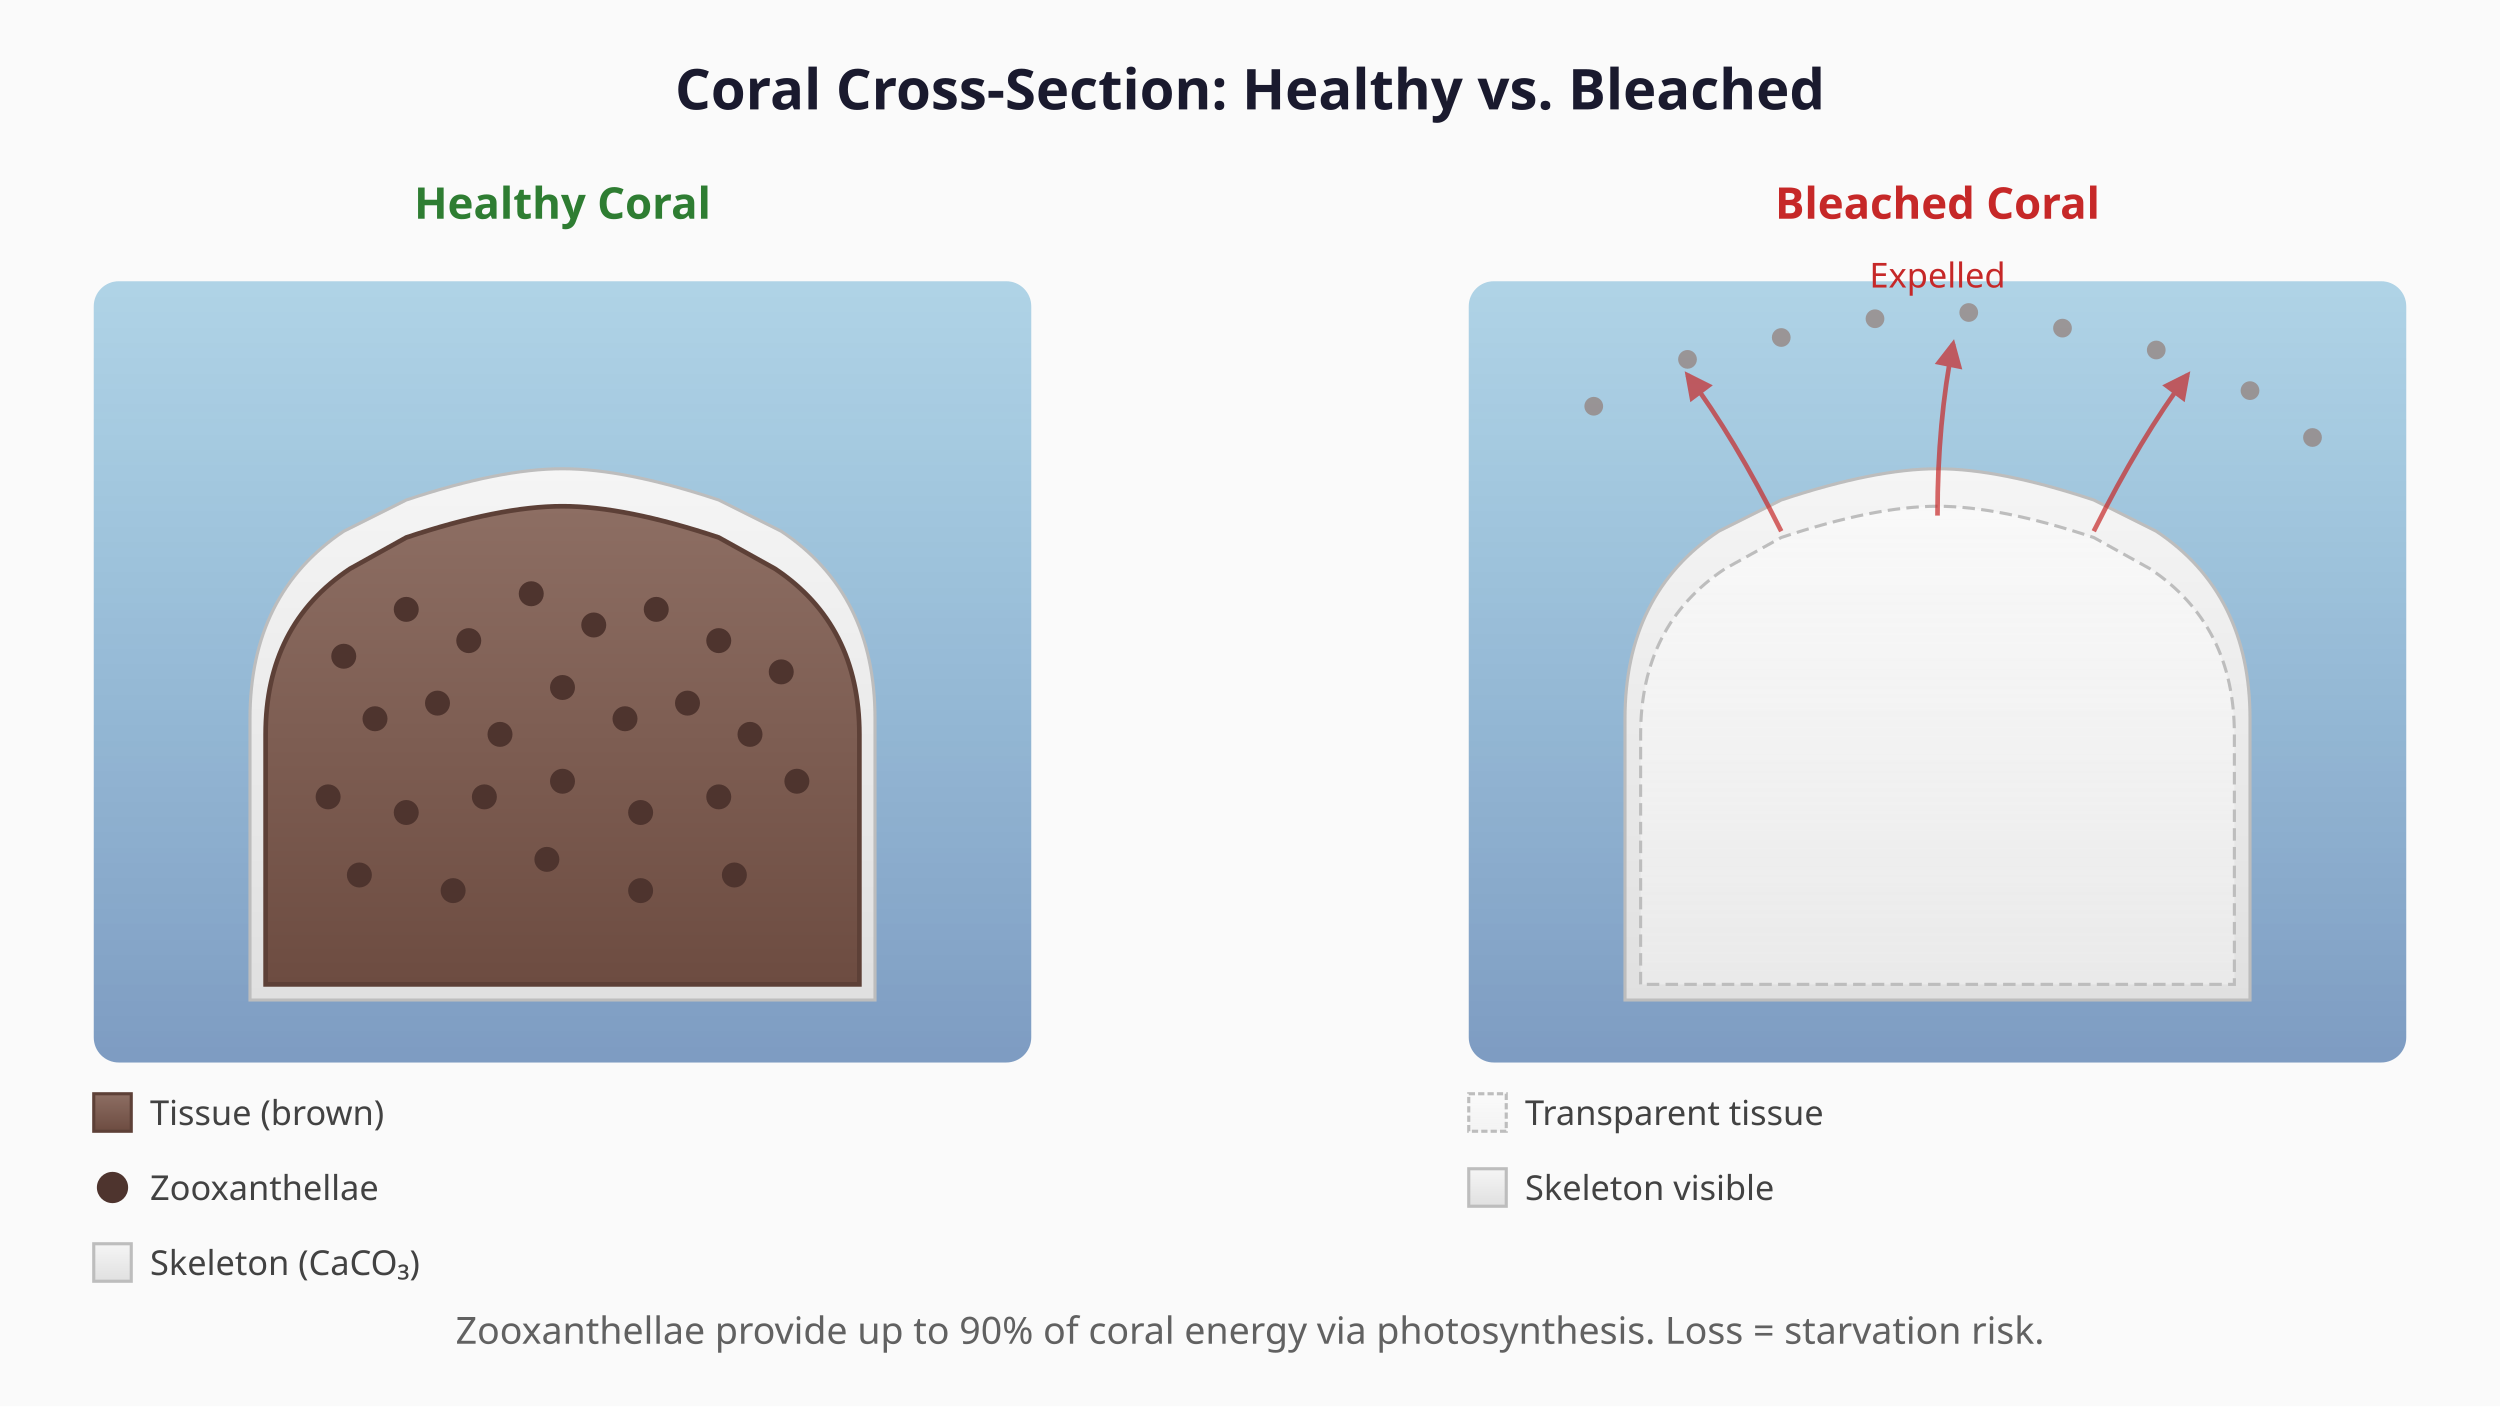
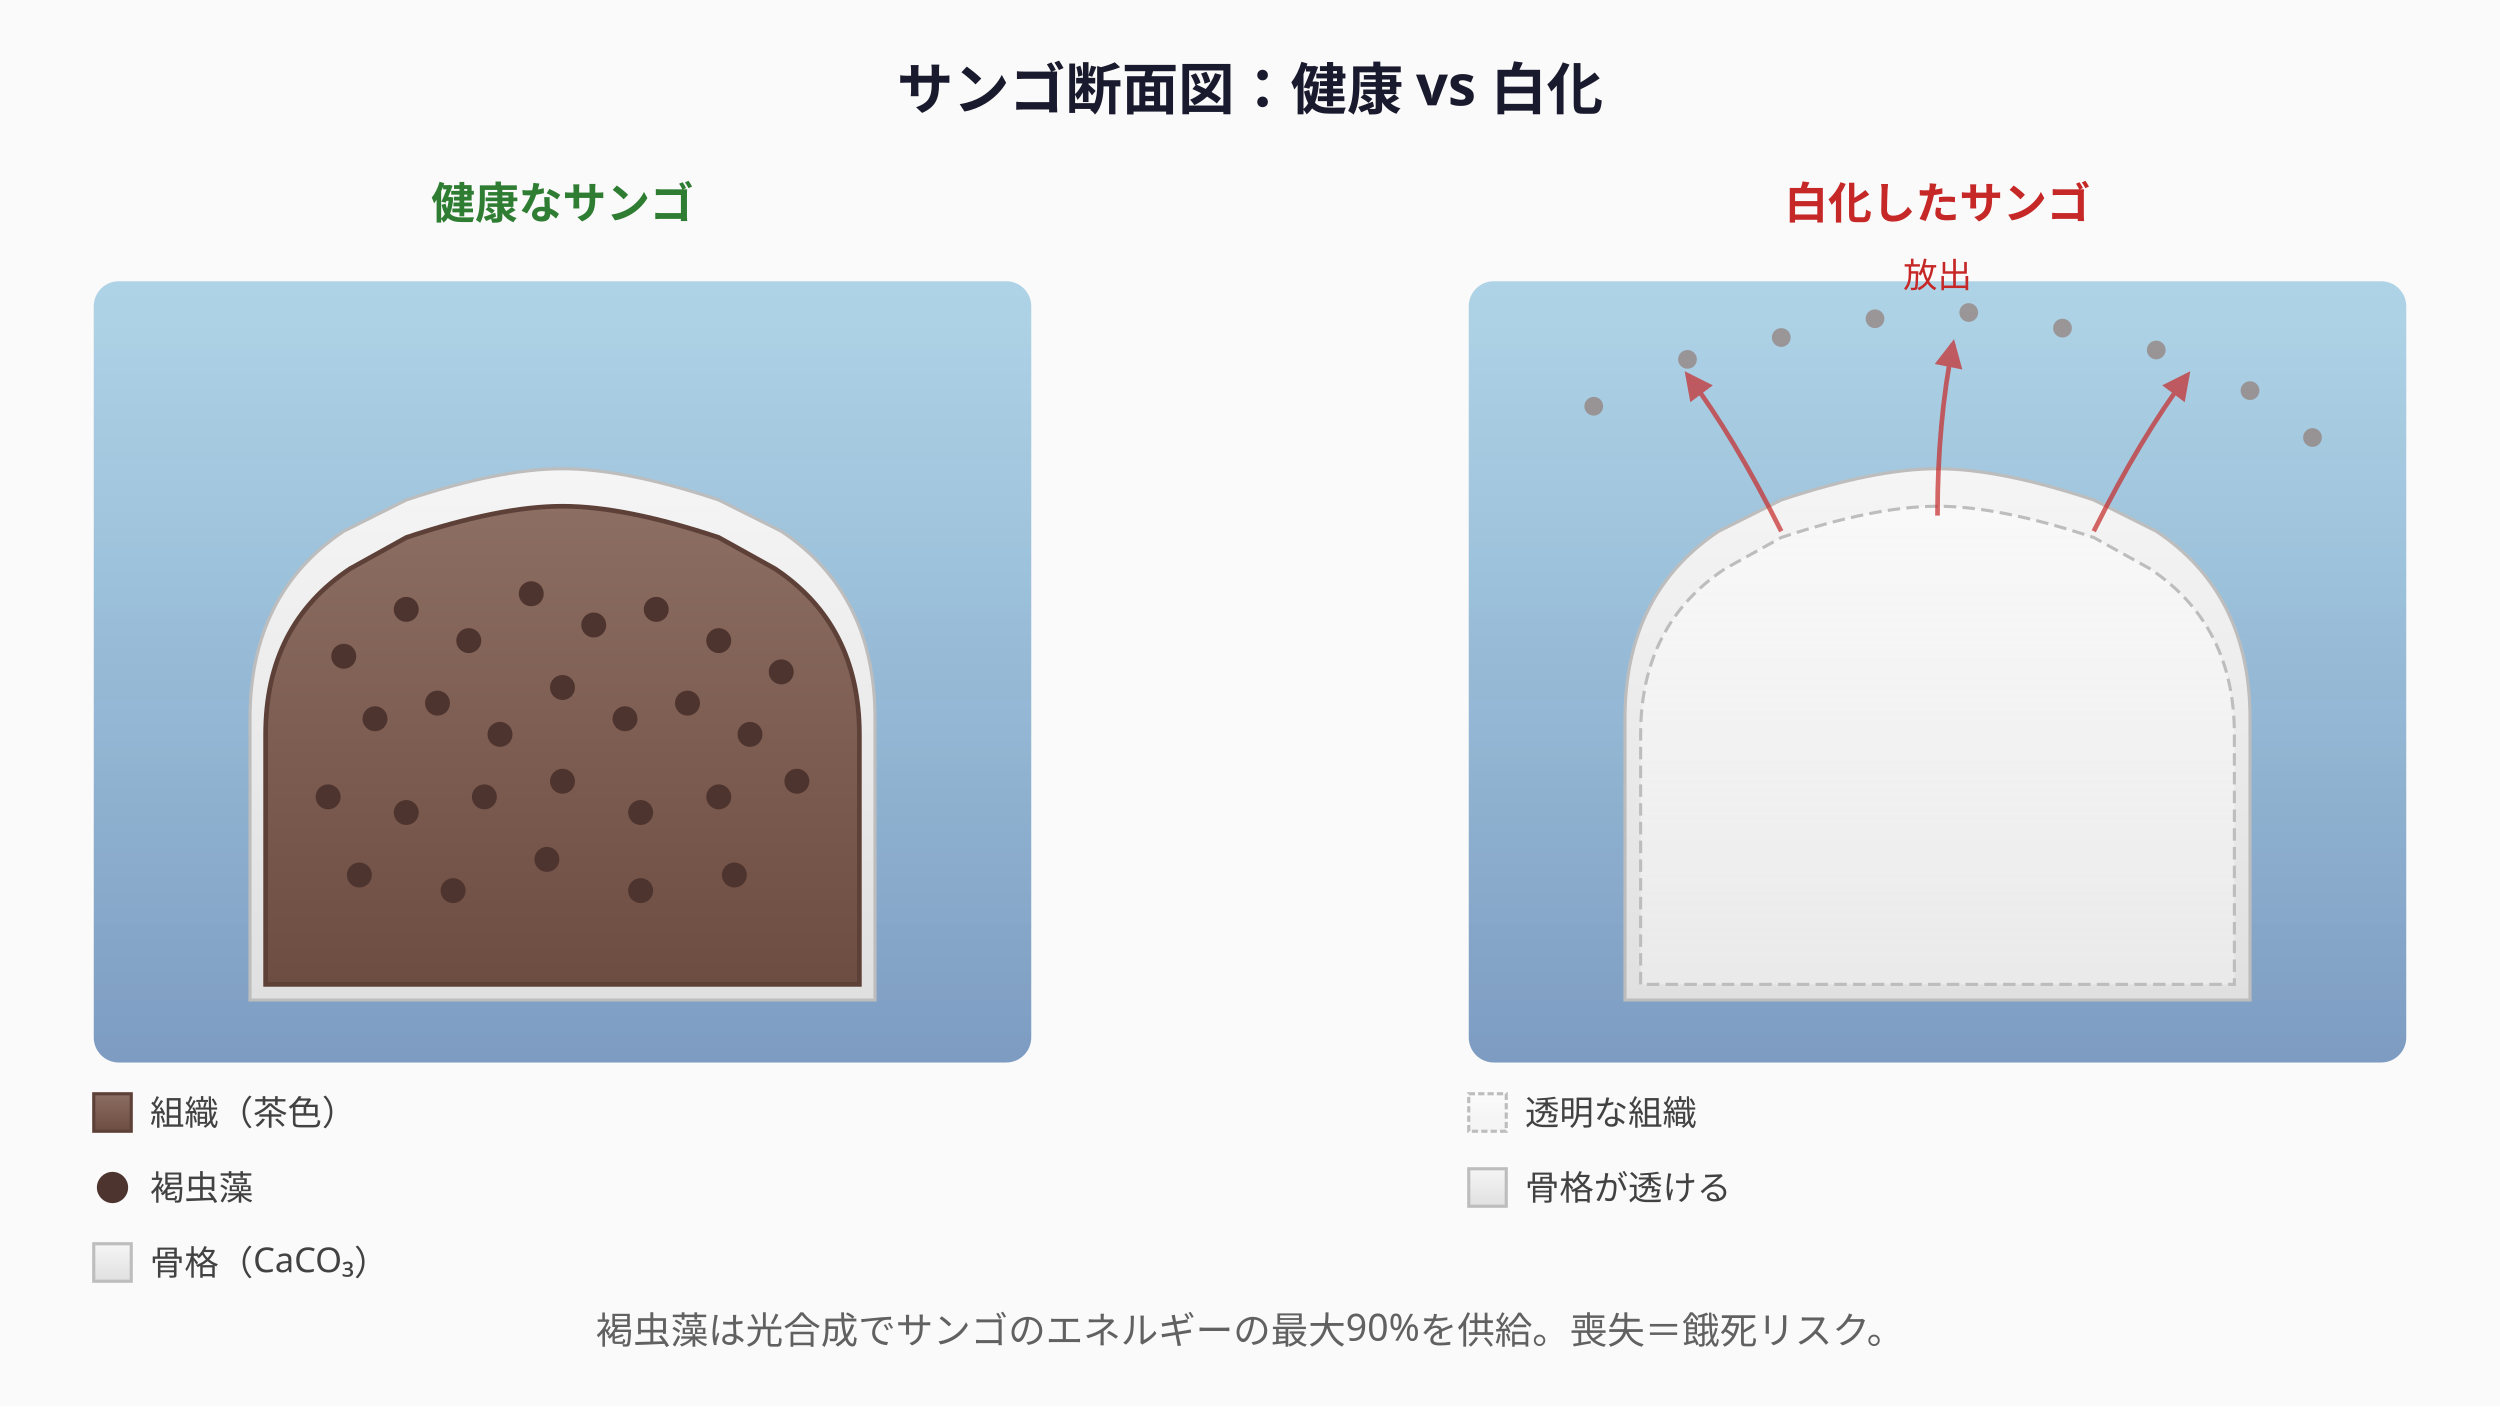
<svg xmlns="http://www.w3.org/2000/svg" viewBox="0 0 800 450">
  <defs>
    <linearGradient id="waterGrad" x1="0%" y1="0%" x2="0%" y2="100%">
      <stop offset="0%" style="stop-color:#0077b6;stop-opacity:0.3" />
      <stop offset="100%" style="stop-color:#023e8a;stop-opacity:0.5" />
    </linearGradient>
    <linearGradient id="skeletonGrad" x1="0%" y1="0%" x2="0%" y2="100%">
      <stop offset="0%" style="stop-color:#f5f5f5" />
      <stop offset="100%" style="stop-color:#e0e0e0" />
    </linearGradient>
    <linearGradient id="healthyTissueGrad" x1="0%" y1="0%" x2="0%" y2="100%">
      <stop offset="0%" style="stop-color:#8d6e63" />
      <stop offset="100%" style="stop-color:#6d4c41" />
    </linearGradient>
    <linearGradient id="bleachedTissueGrad" x1="0%" y1="0%" x2="0%" y2="100%">
      <stop offset="0%" style="stop-color:#fafafa;stop-opacity:0.8" />
      <stop offset="100%" style="stop-color:#f0f0f0;stop-opacity:0.6" />
    </linearGradient>
    <marker id="arrowRed" markerWidth="6" markerHeight="6" refX="5" refY="3" orient="auto">
      <path d="M0,0 L6,3 L0,6 Z" fill="#c62828" />
    </marker>
  </defs>
  <rect width="800" height="450" fill="#fafafa" />
-   <switch>
-     <text x="400" y="35" text-anchor="middle" font-family="'Noto Sans JP', sans-serif" font-size="18" font-weight="600" fill="#1a1a2e" systemLanguage="ja">サンゴ断面図：健康 vs 白化</text>
-     <text x="400" y="35" text-anchor="middle" font-family="'Noto Sans JP', sans-serif" font-size="18" font-weight="600" fill="#1a1a2e">Coral Cross-Section: Healthy vs. Bleached</text>
-   </switch>
+   <text x="400" y="35" text-anchor="middle" font-family="'Noto Sans JP', sans-serif" font-size="18" font-weight="600" fill="#1a1a2e">サンゴ断面図：健康 vs 白化</text>
  <g transform="translate(30, 70)">
-     <switch>
-       <text x="150" y="0" text-anchor="middle" font-family="'Noto Sans JP', sans-serif" font-size="14" font-weight="600" fill="#2e7d32" systemLanguage="ja">健康なサンゴ</text>
-       <text x="150" y="0" text-anchor="middle" font-family="'Noto Sans JP', sans-serif" font-size="14" font-weight="600" fill="#2e7d32">Healthy Coral</text>
-     </switch>
+     <text x="150" y="0" text-anchor="middle" font-family="'Noto Sans JP', sans-serif" font-size="14" font-weight="600" fill="#2e7d32">健康なサンゴ</text>
    <rect x="0" y="20" width="300" height="250" rx="8" fill="url(#waterGrad)" />
    <path d="M50,250 L50,160 Q50,120 80,100 L100,90 Q130,80 150,80 Q170,80 200,90 L220,100 Q250,120 250,160 L250,250 Z" fill="url(#skeletonGrad)" stroke="#bdbdbd" stroke-width="1" />
    <path d="M55,245 L55,165 Q55,130 82,112 L100,102 Q130,92 150,92 Q170,92 200,102 L218,112 Q245,130 245,165 L245,245 Z" fill="url(#healthyTissueGrad)" stroke="#5d4037" stroke-width="1.5" />
    <g fill="#4e342e">
      <circle cx="80" cy="140" r="4" />
      <circle cx="100" cy="125" r="4" />
      <circle cx="120" cy="135" r="4" />
      <circle cx="140" cy="120" r="4" />
      <circle cx="160" cy="130" r="4" />
      <circle cx="180" cy="125" r="4" />
      <circle cx="200" cy="135" r="4" />
      <circle cx="220" cy="145" r="4" />
      <circle cx="90" cy="160" r="4" />
      <circle cx="110" cy="155" r="4" />
      <circle cx="130" cy="165" r="4" />
      <circle cx="150" cy="150" r="4" />
      <circle cx="170" cy="160" r="4" />
      <circle cx="190" cy="155" r="4" />
      <circle cx="210" cy="165" r="4" />
      <circle cx="75" cy="185" r="4" />
      <circle cx="100" cy="190" r="4" />
      <circle cx="125" cy="185" r="4" />
      <circle cx="150" cy="180" r="4" />
      <circle cx="175" cy="190" r="4" />
      <circle cx="200" cy="185" r="4" />
      <circle cx="225" cy="180" r="4" />
      <circle cx="85" cy="210" r="4" />
      <circle cx="115" cy="215" r="4" />
      <circle cx="145" cy="205" r="4" />
      <circle cx="175" cy="215" r="4" />
      <circle cx="205" cy="210" r="4" />
    </g>
  </g>
  <g transform="translate(30, 355)" font-family="'Noto Sans JP', sans-serif" font-size="11" fill="#424242">
    <rect x="0" y="-5" width="12" height="12" fill="url(#healthyTissueGrad)" stroke="#5d4037" stroke-width="1" />
-     <switch>
-       <text x="18" y="5" systemLanguage="ja">組織（茶色）</text>
-       <text x="18" y="5">Tissue (brown)</text>
-     </switch>
+     <text x="18" y="5">組織（茶色）</text>
    <circle cx="6" cy="25" r="5" fill="#4e342e" />
-     <switch>
-       <text x="18" y="29" systemLanguage="ja">褐虫藻</text>
-       <text x="18" y="29">Zooxanthellae</text>
-     </switch>
+     <text x="18" y="29">褐虫藻</text>
    <rect x="0" y="43" width="12" height="12" fill="url(#skeletonGrad)" stroke="#bdbdbd" stroke-width="1" />
-     <switch>
-       <text x="18" y="53" systemLanguage="ja">骨格（CaCO₃）</text>
-       <text x="18" y="53">Skeleton (CaCO₃)</text>
-     </switch>
+     <text x="18" y="53">骨格（CaCO₃）</text>
  </g>
  <g transform="translate(470, 70)">
-     <switch>
-       <text x="150" y="0" text-anchor="middle" font-family="'Noto Sans JP', sans-serif" font-size="14" font-weight="600" fill="#c62828" systemLanguage="ja">白化したサンゴ</text>
-       <text x="150" y="0" text-anchor="middle" font-family="'Noto Sans JP', sans-serif" font-size="14" font-weight="600" fill="#c62828">Bleached Coral</text>
-     </switch>
+     <text x="150" y="0" text-anchor="middle" font-family="'Noto Sans JP', sans-serif" font-size="14" font-weight="600" fill="#c62828">白化したサンゴ</text>
    <rect x="0" y="20" width="300" height="250" rx="8" fill="url(#waterGrad)" />
    <path d="M50,250 L50,160 Q50,120 80,100 L100,90 Q130,80 150,80 Q170,80 200,90 L220,100 Q250,120 250,160 L250,250 Z" fill="url(#skeletonGrad)" stroke="#bdbdbd" stroke-width="1" />
    <path d="M55,245 L55,165 Q55,130 82,112 L100,102 Q130,92 150,92 Q170,92 200,102 L218,112 Q245,130 245,165 L245,245 Z" fill="url(#bleachedTissueGrad)" stroke="#bdbdbd" stroke-width="1" stroke-dasharray="4,2" />
    <g fill="#8d6e63" opacity="0.6">
      <circle cx="40" cy="60" r="3" />
      <circle cx="70" cy="45" r="3" />
      <circle cx="100" cy="38" r="3" />
      <circle cx="130" cy="32" r="3" />
      <circle cx="160" cy="30" r="3" />
      <circle cx="190" cy="35" r="3" />
      <circle cx="220" cy="42" r="3" />
      <circle cx="250" cy="55" r="3" />
      <circle cx="270" cy="70" r="3" />
    </g>
    <g stroke="#c62828" stroke-width="1.5" fill="none" opacity="0.7">
      <path d="M100,100 Q85,70 70,50" marker-end="url(#arrowRed)" />
      <path d="M150,95 Q150,65 155,40" marker-end="url(#arrowRed)" />
      <path d="M200,100 Q215,70 230,50" marker-end="url(#arrowRed)" />
    </g>
-     <switch>
-       <text x="150" y="22" text-anchor="middle" fill="#c62828" font-family="'Noto Sans JP', sans-serif" font-size="11" systemLanguage="ja">放出</text>
-       <text x="150" y="22" text-anchor="middle" fill="#c62828" font-family="'Noto Sans JP', sans-serif" font-size="11">Expelled</text>
-     </switch>
+     <text x="150" y="22" text-anchor="middle" fill="#c62828" font-family="'Noto Sans JP', sans-serif" font-size="11">放出</text>
  </g>
  <g transform="translate(470, 355)" font-family="'Noto Sans JP', sans-serif" font-size="11" fill="#424242">
    <rect x="0" y="-5" width="12" height="12" fill="url(#bleachedTissueGrad)" stroke="#bdbdbd" stroke-width="1" stroke-dasharray="2,1" />
-     <switch>
-       <text x="18" y="5" systemLanguage="ja">透明な組織</text>
-       <text x="18" y="5">Transparent tissue</text>
-     </switch>
+     <text x="18" y="5">透明な組織</text>
    <rect x="0" y="19" width="12" height="12" fill="url(#skeletonGrad)" stroke="#bdbdbd" stroke-width="1" />
-     <switch>
-       <text x="18" y="29" systemLanguage="ja">骨格が透ける</text>
-       <text x="18" y="29">Skeleton visible</text>
-     </switch>
+     <text x="18" y="29">骨格が透ける</text>
  </g>
-   <switch>
-     <text x="400" y="430" text-anchor="middle" font-family="'Noto Sans JP', sans-serif" font-size="12" fill="#616161" systemLanguage="ja">褐虫藻は光合成でサンゴのエネルギーの最大90%を供給。喪失＝餓死リスク。</text>
-     <text x="400" y="430" text-anchor="middle" font-family="'Noto Sans JP', sans-serif" font-size="12" fill="#616161">Zooxanthellae provide up to 90% of coral energy via photosynthesis. Loss = starvation risk.</text>
-   </switch>
+   <text x="400" y="430" text-anchor="middle" font-family="'Noto Sans JP', sans-serif" font-size="12" fill="#616161">褐虫藻は光合成でサンゴのエネルギーの最大90%を供給。喪失＝餓死リスク。</text>
</svg>
